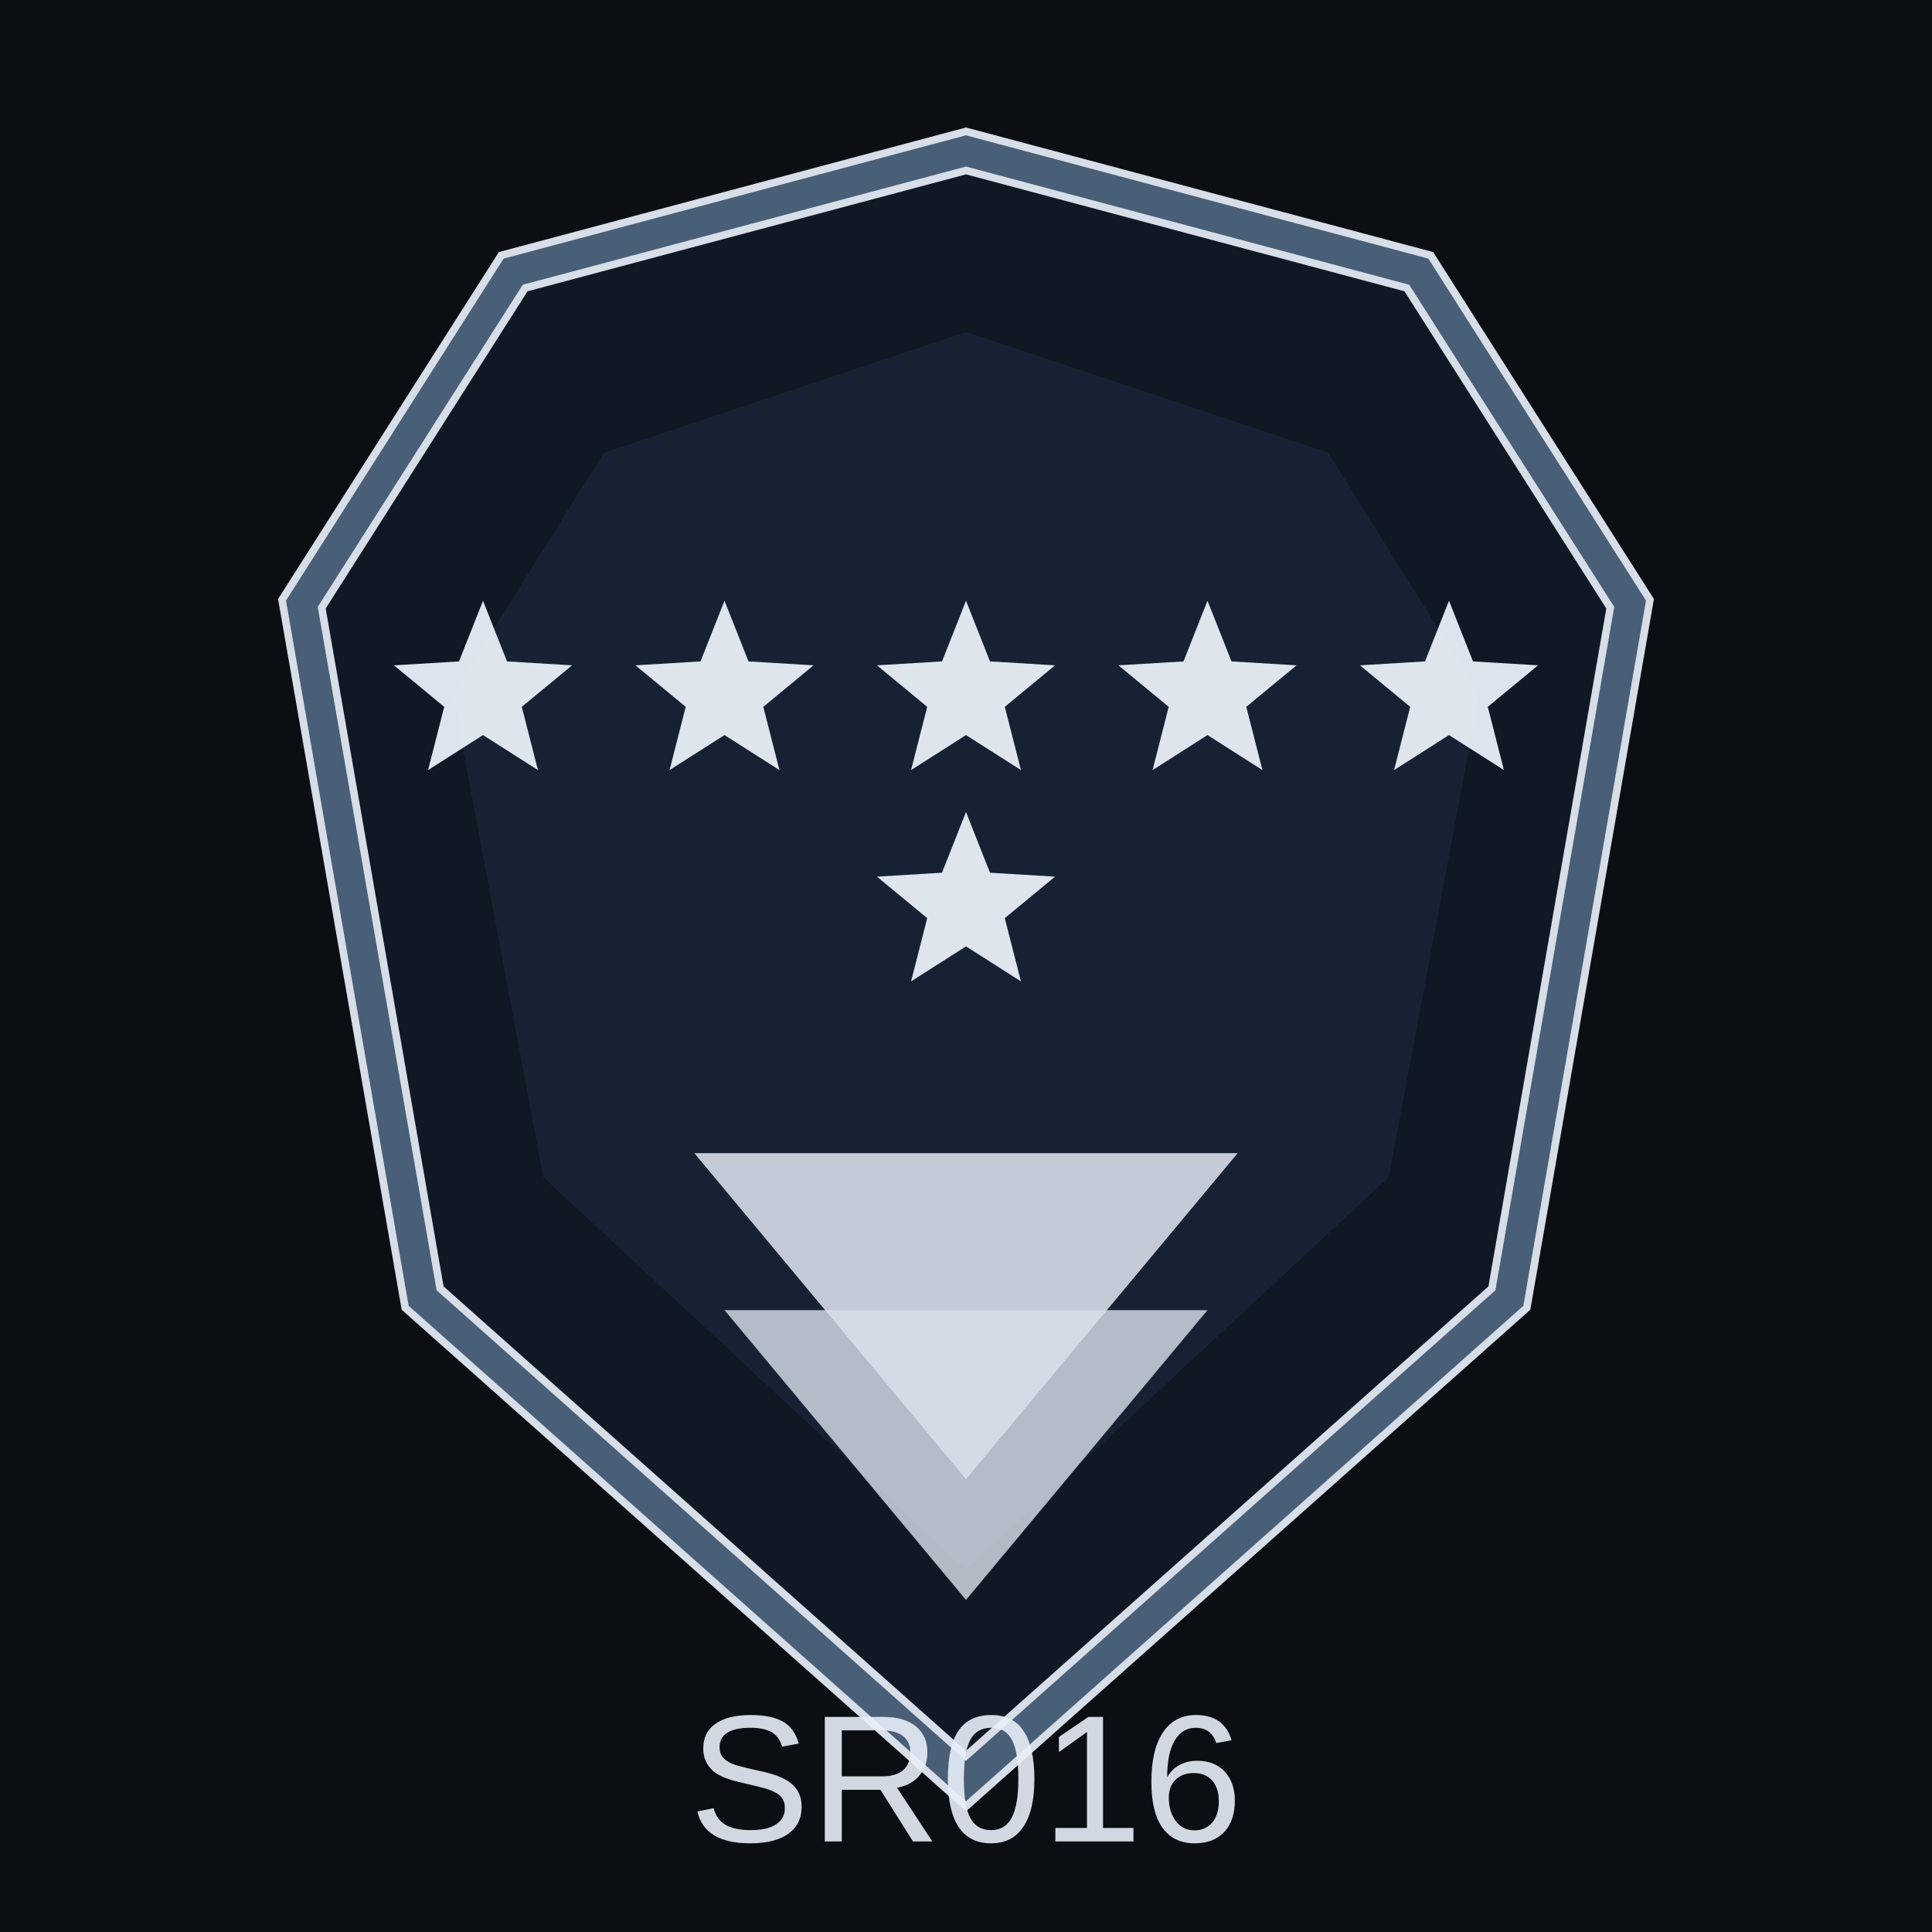
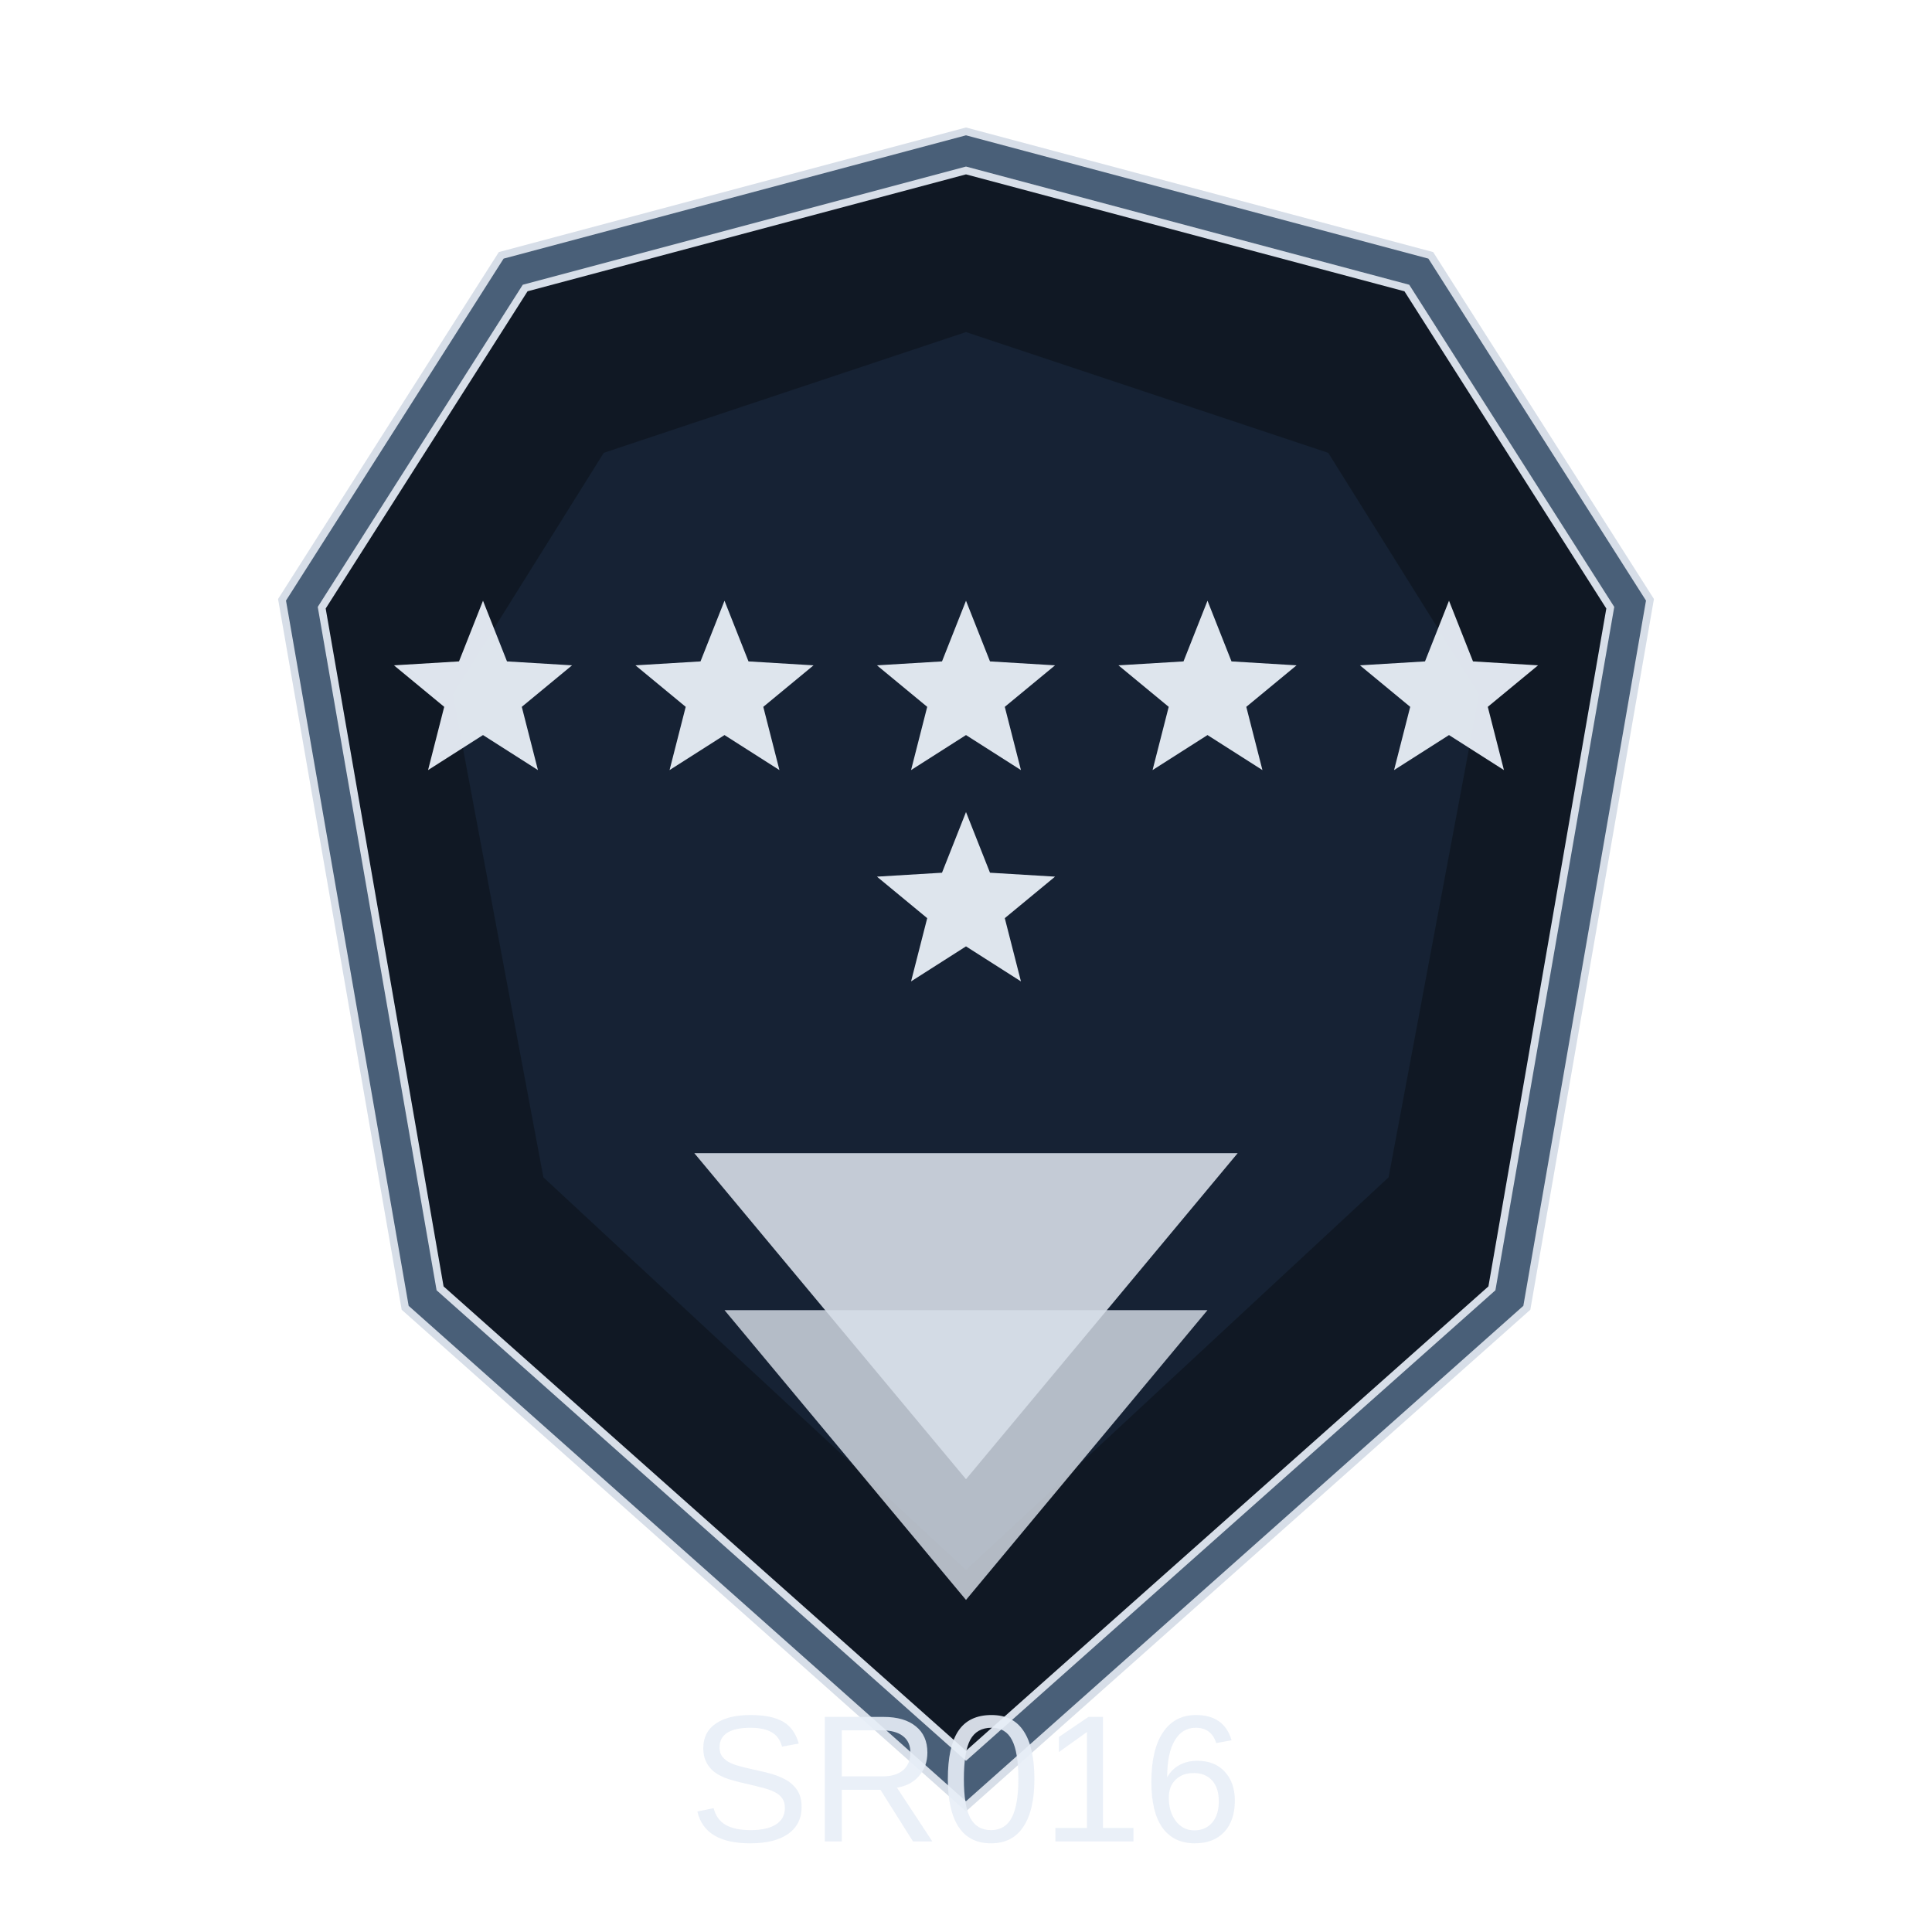
<svg xmlns="http://www.w3.org/2000/svg" width="128" height="128" viewBox="0 0 128 128">
-   <rect x="0" y="0" width="128" height="128" fill="#0b0f14" />
  <path d="M 64 10 L 94 18 L 108 40 L 100 86 L 64 118 L 28 86 L 20 40 L 34 18 Z" fill="#101824" stroke="#d7dee8" stroke-width="3" />
  <path d="M 64 10 L 94 18 L 108 40 L 100 86 L 64 118 L 28 86 L 20 40 L 34 18 Z" fill="none" stroke="#3a516b" stroke-width="2" opacity="0.9" />
  <path d="M64 22 L88 30 L98 46 L92 78 L64 104 L36 78 L30 46 L40 30 Z" fill="#162335" opacity="0.9" />
  <path d="M 46.00 76.40 L 64.00 98.00 L 82.00 76.40 L 53.00 76.40 L 64.00 89.60 L 75.00 76.40 Z" fill="#d7dee8" opacity="0.90" />
  <path d="M 48.00 86.80 L 64.00 106.00 L 80.00 86.80 L 55.00 86.80 L 64.00 97.60 L 73.00 86.80 Z" fill="#d7dee8" opacity="0.82" />
  <path d="M 32.00 39.80 L 33.59 43.82 L 37.90 44.08 L 34.57 46.83 L 35.64 51.02 L 32.00 48.70 L 28.36 51.02 L 29.43 46.83 L 26.10 44.08 L 30.41 43.82 Z" fill="#e8eef7" opacity="0.95" />
  <path d="M 48.00 39.80 L 49.59 43.82 L 53.90 44.08 L 50.57 46.83 L 51.64 51.02 L 48.00 48.70 L 44.36 51.02 L 45.43 46.83 L 42.10 44.08 L 46.41 43.82 Z" fill="#e8eef7" opacity="0.95" />
  <path d="M 64.00 39.80 L 65.59 43.82 L 69.90 44.08 L 66.57 46.83 L 67.64 51.02 L 64.00 48.70 L 60.36 51.02 L 61.43 46.83 L 58.10 44.08 L 62.41 43.82 Z" fill="#e8eef7" opacity="0.95" />
  <path d="M 80.00 39.80 L 81.59 43.82 L 85.90 44.08 L 82.57 46.83 L 83.64 51.02 L 80.00 48.70 L 76.36 51.02 L 77.43 46.83 L 74.10 44.08 L 78.41 43.82 Z" fill="#e8eef7" opacity="0.95" />
  <path d="M 96.00 39.80 L 97.59 43.82 L 101.90 44.08 L 98.57 46.83 L 99.64 51.02 L 96.00 48.70 L 92.36 51.02 L 93.43 46.83 L 90.10 44.08 L 94.41 43.82 Z" fill="#e8eef7" opacity="0.95" />
  <path d="M 64.00 53.80 L 65.59 57.82 L 69.90 58.08 L 66.57 60.83 L 67.64 65.02 L 64.00 62.70 L 60.36 65.02 L 61.43 60.83 L 58.10 58.08 L 62.41 57.82 Z" fill="#e8eef7" opacity="0.95" />
  <text x="64" y="122" text-anchor="middle" font-family="system-ui,Segoe UI,Arial" font-size="12" fill="#e8eef7" opacity="0.9">SR016</text>
</svg>
